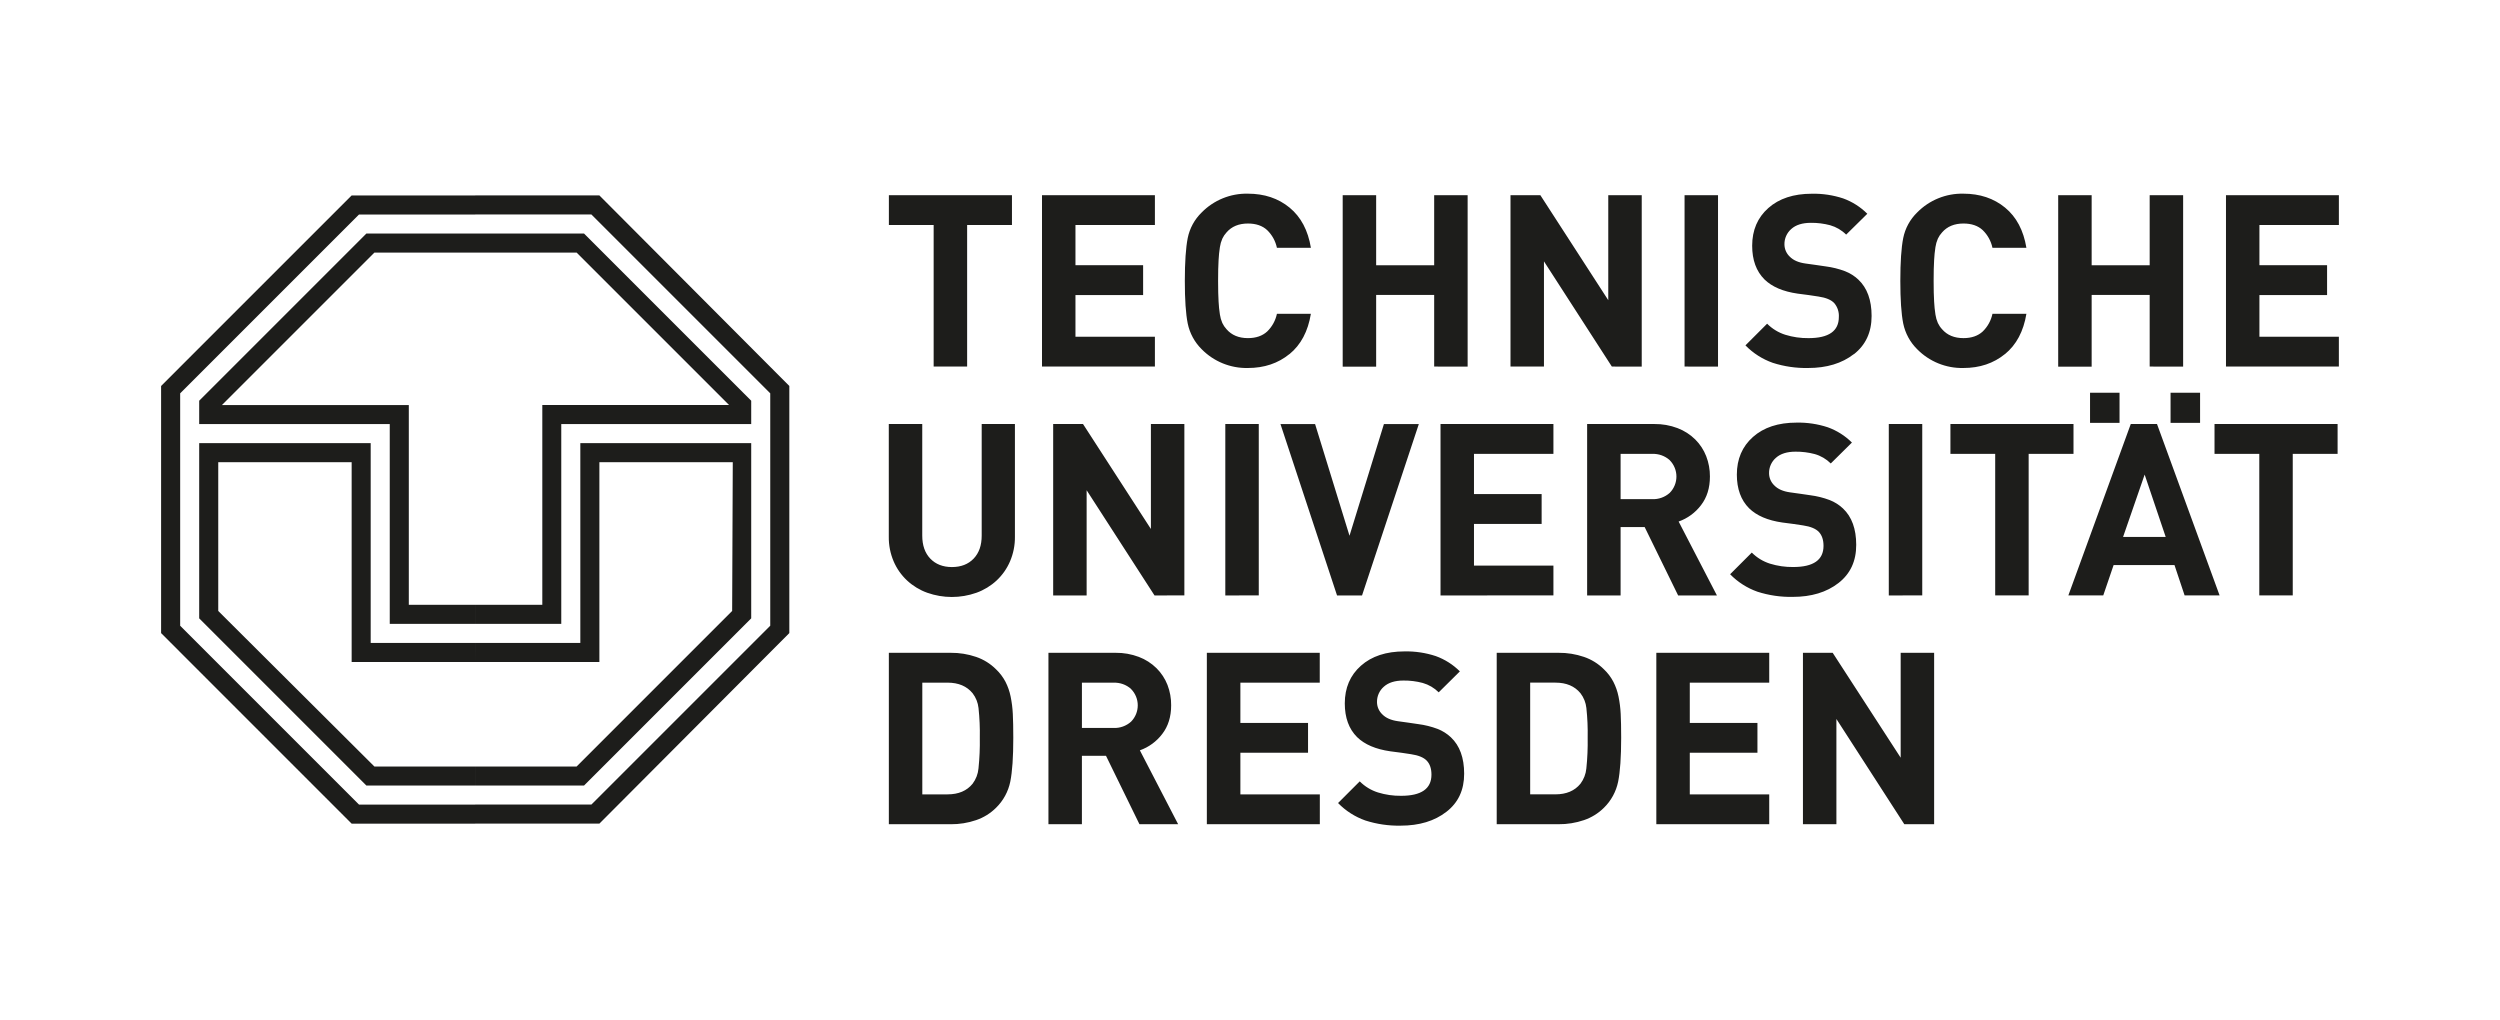
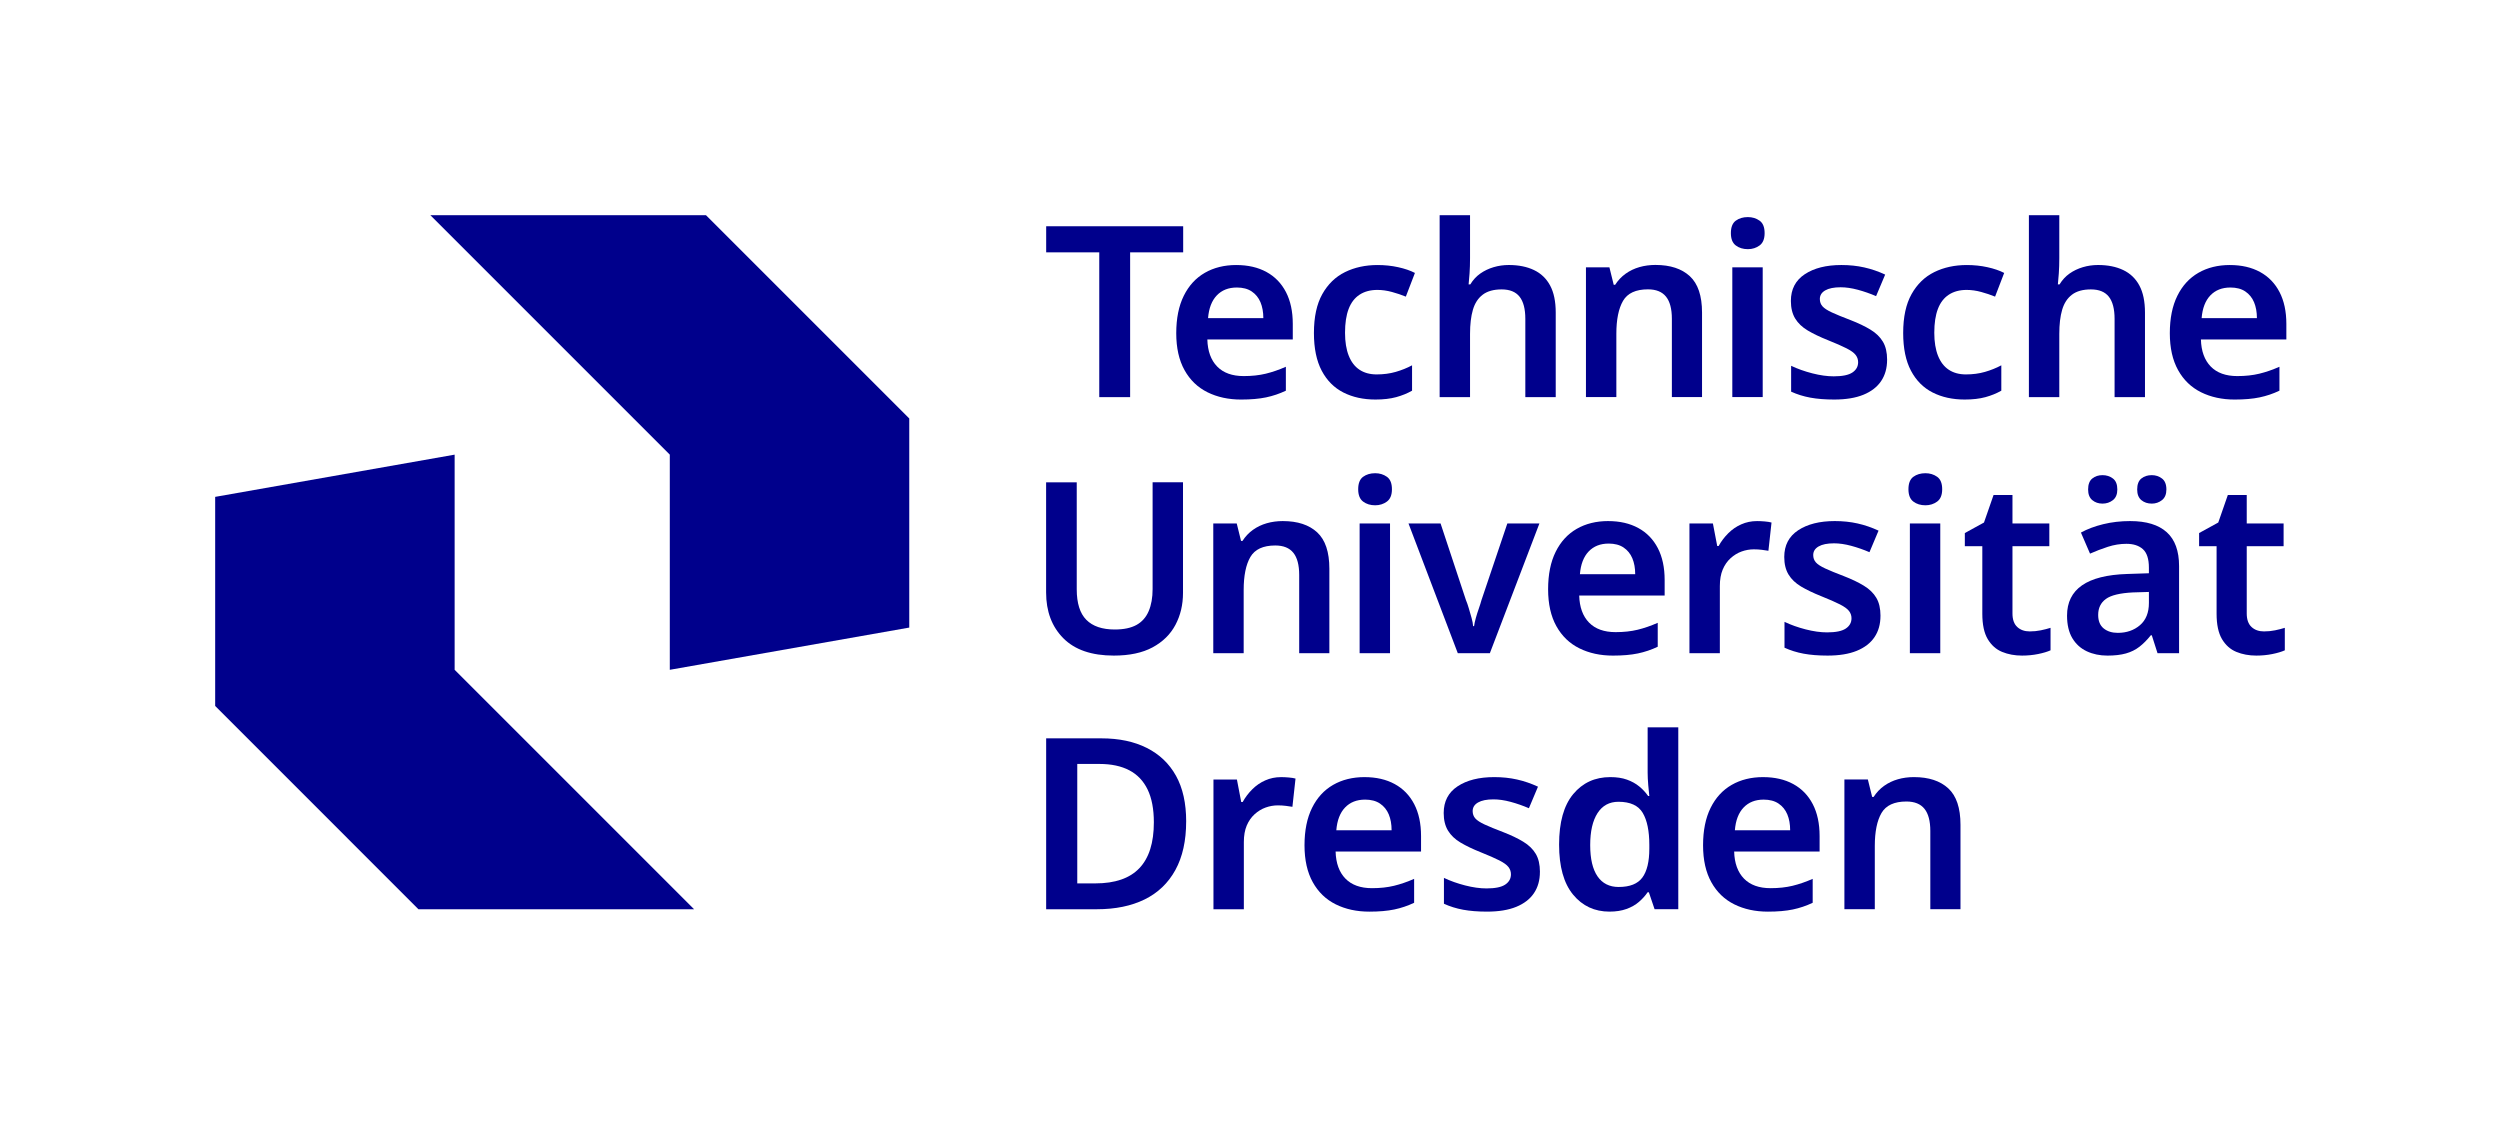
- <svg xmlns="http://www.w3.org/2000/svg" viewBox="0 0 1300 530">
-   <path d="M502.91 117v73.61H485.5V117h-23.28v-15.48h64V117zm38.93 73.61v-89.09h58.71V117h-41.31v20.91h35.18v15.52h-35.18v21.66h41.31v15.52zm128.69-6.51q-8.89 7.26-21.66 7.26a32.67 32.67 0 01-24-9.77 26.25 26.25 0 01-7.26-13.4q-1.51-7.51-1.5-22.16t1.5-22.22a25.58 25.58 0 017.26-13.33 32.67 32.67 0 0124-9.77q12.89 0 21.72 7.26t11.08 20.9H664a17.93 17.93 0 00-5.07-9.2q-3.69-3.44-10-3.44-7.14 0-11.14 4.63a12.66 12.66 0 00-2.19 3.26 17.18 17.18 0 00-1.25 4.38 66.65 66.65 0 00-.69 6.76q-.25 4.13-.25 10.77t.25 10.77a66.58 66.58 0 00.69 6.76 17.18 17.18 0 001.25 4.38 12.64 12.64 0 002.19 3.25q4 4.63 11.14 4.63 6.26 0 10-3.44a17.93 17.93 0 005.07-9.2h17.65q-2.23 13.7-11.12 20.96zm75.24 6.51v-37.26H715.6v37.31h-17.4v-89.14h17.4v36.43h30.17v-36.43h17.4v89.13zm92.39 0l-35.3-54.71v54.71h-17.4v-89.09H801l35.3 54.58v-54.58h17.4v89.13zm37.81 0v-89.09h17.4v89.13zm88-6.45q-9.26 7.2-23.79 7.2a56.42 56.42 0 01-18.34-2.69 37.06 37.06 0 01-14.21-9.08l11.27-11.27a23.23 23.23 0 009.45 5.76 39.27 39.27 0 0012.08 1.75q15.77 0 15.77-11a10.2 10.2 0 00-2.38-7.2q-2.38-2.57-8.26-3.44l-5-.75-5.76-.75q-11.39-1.63-17.28-7.39-6.39-6.38-6.39-17.52 0-12.14 8.39-19.59t22.66-7.45a48.75 48.75 0 0116.27 2.44 34.18 34.18 0 0112.55 7.98L960 122a19.21 19.21 0 00-8.32-4.88 37.59 37.59 0 00-10-1.25q-6.64 0-10.2 3.19a10.37 10.37 0 00-3.57 8.07 8.83 8.83 0 002.76 6.32q2.75 2.82 8.14 3.57l5.38.75 5.13.75a44.89 44.89 0 0110.08 2.5 21.45 21.45 0 016.95 4.38q6.88 6.51 6.88 18.9 0 12.7-9.23 19.91zm78.62-.06q-8.89 7.26-21.66 7.26a32.67 32.67 0 01-24-9.77 26.25 26.25 0 01-7.26-13.4q-1.5-7.51-1.5-22.16t1.5-22.22a25.58 25.58 0 017.26-13.33 32.67 32.67 0 0124-9.77q12.89 0 21.72 7.26t11.08 20.9h-17.65a17.93 17.93 0 00-5.07-9.2q-3.69-3.44-10-3.44-7.14 0-11.14 4.63a12.67 12.67 0 00-2.19 3.26 17.19 17.19 0 00-1.25 4.38 66.63 66.63 0 00-.69 6.76q-.25 4.13-.25 10.77t.25 10.77a66.56 66.56 0 00.69 6.76 17.18 17.18 0 001.25 4.38 12.65 12.65 0 002.19 3.25q4 4.63 11.14 4.63 6.26 0 10-3.44a17.92 17.92 0 005.07-9.2h17.65q-2.26 13.7-11.15 20.96zm75.24 6.51v-37.26h-30.17v37.31h-17.4v-89.14h17.4v36.43h30.17v-36.43h17.4v89.13zm39.68 0v-89.09h58.71V117h-41.32v20.91h35.18v15.52h-35.18v21.66h41.31v15.52zM525.24 291.85a29.51 29.51 0 01-7 10 30.61 30.61 0 01-10.51 6.39 38.29 38.29 0 01-25.54 0 30.61 30.61 0 01-10.52-6.39 29.46 29.46 0 01-7-10 31.68 31.68 0 01-2.5-12.77v-58.59h17.4v58q0 7.64 4.19 12t11.2 4.38q7.13 0 11.33-4.38t4.19-12v-58h17.28v58.59a31.68 31.68 0 01-2.52 12.77zm75.11 17.78l-35.3-54.71v54.71h-17.4v-89.14h15.52l35.3 54.58v-54.58h17.4v89.13zm36.81 0v-89.14h17.4v89.13zm71.1 0h-13l-29.42-89.13h18l17.9 58.09 17.9-58.09h18.15zm40.81 0v-89.14h58.71V236h-41.31v20.91h35.18v15.52h-35.18v21.67h41.31v15.52zm123.56 0l-17.4-35.55h-12.52v35.55h-17.4v-89.14h34.93a33 33 0 0112.08 2.13 26.42 26.42 0 019.2 5.89 25.22 25.22 0 015.7 8.7 28.73 28.73 0 011.94 10.58q0 8.89-4.63 14.9a25.09 25.09 0 01-11.64 8.51l19.91 38.43zm-4.38-70.36a12.9 12.9 0 00-9.14-3.25h-16.4v23.54h16.4a12.88 12.88 0 009.14-3.26 12.09 12.09 0 000-17zM956 303.18q-9.26 7.2-23.79 7.2a56.42 56.42 0 01-18.34-2.69 37.06 37.06 0 01-14.21-9.08l11.27-11.27a23.23 23.23 0 009.45 5.76 39.29 39.29 0 0012.08 1.75q15.77 0 15.77-11 0-4.63-2.38-7.2t-8.26-3.44l-5-.75-5.76-.75q-11.39-1.63-17.28-7.39-6.39-6.38-6.39-17.52 0-12.14 8.39-19.59t22.66-7.45a48.75 48.75 0 0116.27 2.44 34.18 34.18 0 0112.52 7.93L952 241a19.21 19.21 0 00-8.32-4.88 37.6 37.6 0 00-10-1.25q-6.64 0-10.2 3.19a10.37 10.37 0 00-3.57 8.07 8.83 8.83 0 002.76 6.32q2.75 2.82 8.14 3.57l5.38.75 5.13.75a44.89 44.89 0 0110.08 2.5 21.45 21.45 0 016.95 4.38q6.88 6.51 6.88 18.9.04 12.7-9.23 19.88zm26.17 6.45v-89.14h17.4v89.13zM1054.9 236v73.61h-17.4V236h-23.28v-15.51h64V236zm81.1 73.62l-5.26-15.77h-31.67l-5.38 15.77h-18.15l32.46-89.13h13.64l32.55 89.13zm-20.78-62.84L1104 279.2h22.16zm-28.4-42.56h15.34v15.67h-15.34v-15.67zm41.87 0v15.67h15.35v-15.67zm63.54 31.78v73.61h-17.4V236h-23.28v-15.51h64V236zM525.35 406.44a26.37 26.37 0 01-7.45 13.65 27 27 0 01-10.33 6.38 39.65 39.65 0 01-13.21 2.13H462.2v-89.14h32.17a39.71 39.71 0 0113.21 2.13A27 27 0 01517.9 348a24.91 24.91 0 014.94 6.51 30 30 0 012.69 7.7 59.41 59.41 0 011.13 9q.25 4.82.25 12.46.01 15.01-1.56 22.77zm-16.52-38.25a15.24 15.24 0 00-3.07-7.7q-4.51-5.51-13-5.51H479.6v58.09h13.14q8.51 0 13-5.51a15.55 15.55 0 003.07-7.95 132.05 132.05 0 00.69-16 122.6 122.6 0 00-.67-15.42zm83.68 60.4L575.11 393h-12.52v35.6h-17.4v-89.14h34.93a33 33 0 0112.08 2.13 26.43 26.43 0 019.2 5.89 25.22 25.22 0 015.7 8.7 28.73 28.73 0 011.9 10.58q0 8.89-4.63 14.9a25.09 25.09 0 01-11.64 8.51l19.91 38.43zm-4.38-70.36A12.9 12.9 0 00579 355h-16.4v23.54H579a12.88 12.88 0 009.14-3.26 12.09 12.09 0 000-17zm39.43 70.36v-89.13h58.71V355H645v20.91h35.18v15.52H645v21.66h41.31v15.51zm124.56-6.45q-9.26 7.2-23.79 7.2a56.42 56.42 0 01-18.33-2.68 37.06 37.06 0 01-14.21-9.08l11.27-11.27a23.22 23.22 0 009.45 5.76 39.27 39.27 0 0012.08 1.75q15.77 0 15.77-11 0-4.63-2.38-7.2t-8.26-3.44l-5-.75-5.76-.75q-11.39-1.63-17.28-7.39-6.39-6.38-6.39-17.52 0-12.14 8.39-19.59t22.66-7.45a48.75 48.75 0 0116.27 2.44 34.17 34.17 0 0112.52 7.95l-11 10.89a19.21 19.21 0 00-8.32-4.88 37.59 37.59 0 00-10-1.25q-6.64 0-10.2 3.19a10.37 10.37 0 00-3.57 8.07 8.83 8.83 0 002.76 6.32q2.75 2.82 8.14 3.57l5.38.75 5.13.75a44.89 44.89 0 0110.08 2.5 21.45 21.45 0 016.95 4.38q6.88 6.51 6.88 18.9.03 12.69-9.24 19.84zm89.32-15.71a26.37 26.37 0 01-7.44 13.65 27 27 0 01-10.33 6.38 39.65 39.65 0 01-13.21 2.13h-32.17v-89.13h32.17a39.71 39.71 0 0113.21 2.13A27 27 0 01834 348a24.91 24.91 0 014.94 6.51 30 30 0 012.69 7.7 59.42 59.42 0 011.13 9q.25 4.82.25 12.46-.01 15.01-1.57 22.77zm-16.52-38.25a15.24 15.24 0 00-3.07-7.7q-4.51-5.51-13-5.51h-13.16v58.09h13.14q8.51 0 13-5.51a15.55 15.55 0 003.07-7.95 132.05 132.05 0 00.69-16 122.6 122.6 0 00-.67-15.41zm36.37 60.4v-89.12H920V355h-41.31v20.91h35.18v15.52h-35.18v21.66H920v15.51zm128.94 0l-35.3-54.71v54.73h-17.4v-89.14H953L988.35 394v-54.54h17.4v89.14zm-743.12-.29h64.57l98.77-99.09V200.71l-98.77-99.09h-64.57v9.91h60.42l93 93v120.84l-93 93h-60.42zM83.77 200.71v128.5l99.09 99.09h64.25v-9.91h-60.42l-93-93V204.54l93-93h60.42v-9.91h-64.25l-99.09 99.08zm306.86 19.82v-12.15l-86.94-86.95h-56.58v9.91h52.74l79.27 79.27H282V314.5h-34.89v9.91h44.75V220.53zm-143.52-99.1h-56.58l-86.95 86.95v12.15h99.09v103.89h44.43v-9.92h-34.52V210.62h-97.17l79.28-79.27h52.42zM381 240.34h-69.32v103.89h-64.57v-9.91h54.66V230.44h88.86v91.1l-86.94 86.95h-56.58v-9.91h52.74l80.87-80.88.32-77.36zM247.11 344.23h-64.25V240.34h-69.37v77.36l81.19 80.88h52.42v9.91h-56.57l-86.95-86.95v-91.1h89.18v103.88h54.34z" fill="#1d1d1b" />
+ <svg xmlns="http://www.w3.org/2000/svg" id="Logo" width="72.04mm" height="32.402mm" viewBox="0 0 204.207 91.847">
+   <defs>
+     <style>
+       .cls-1 {
+         fill: #00008c;
+       }
+     </style>
+   </defs>
+   <g>
+     <polygon class="cls-1" points="74.271 51.262 54.711 54.711 54.711 37.136 35.151 17.576 57.665 17.576 74.271 34.181 74.271 51.262" />
+     <polygon class="cls-1" points="17.576 40.585 37.136 37.136 37.136 54.711 56.696 74.271 34.181 74.271 17.576 57.665 17.576 40.585" />
+   </g>
+   <g>
+     <g>
+       <path class="cls-1" d="M104.793,42.563c1.199,0,2.131.307,2.796.919.664.613.997,1.603.997,2.972v6.901h-2.464v-6.393c0-.809-.159-1.411-.478-1.809s-.811-.597-1.477-.597c-.99,0-1.668.314-2.033.939-.364.626-.547,1.525-.547,2.698v5.161h-2.483v-10.596h1.916l.352,1.427h.117c.234-.364.52-.668.86-.909.339-.241.713-.42,1.124-.537.41-.118.851-.177,1.319-.177Z" />
+       <path class="cls-1" d="M112.329,38.653c.364,0,.684.098.958.293.273.195.41.534.41,1.017,0,.469-.137.805-.41,1.007-.274.202-.594.303-.958.303-.392,0-.721-.101-.987-.303-.268-.202-.401-.538-.401-1.007,0-.482.134-.821.401-1.017.267-.195.596-.293.987-.293ZM113.541,42.759v10.596h-2.483v-10.596h2.483Z" />
+       <path class="cls-1" d="M157.275,38.653c.364,0,.684.098.958.293.273.195.41.534.41,1.017,0,.469-.137.805-.41,1.007-.274.202-.594.303-.958.303-.392,0-.721-.101-.987-.303-.268-.202-.401-.538-.401-1.007,0-.482.134-.821.401-1.017.267-.195.596-.293.987-.293ZM158.487,42.759v10.596h-2.483v-10.596h2.483Z" />
+       <path class="cls-1" d="M165.794,51.575c.312,0,.612-.029.898-.088.287-.059.555-.127.802-.205v1.838c-.261.117-.6.218-1.017.303s-.854.127-1.31.127c-.6,0-1.144-.101-1.633-.303-.488-.202-.879-.551-1.173-1.046-.293-.495-.44-1.185-.44-2.072v-5.514h-1.428v-1.075l1.565-.859.782-2.249h1.544v2.327h3.011v1.856h-3.011v5.494c0,.495.13.863.392,1.105.26.241.599.361,1.017.361Z" />
+       <path class="cls-1" d="M184.93,51.575c.312,0,.612-.029.898-.088.287-.059.555-.127.802-.205v1.838c-.261.117-.6.218-1.017.303s-.854.127-1.31.127c-.6,0-1.144-.101-1.633-.303-.488-.202-.879-.551-1.173-1.046-.293-.495-.44-1.185-.44-2.072v-5.514h-1.428v-1.075l1.565-.859.782-2.249h1.544v2.327h3.011v1.856h-3.011v5.494c0,.495.13.863.392,1.105.26.241.599.361,1.017.361Z" />
+       <path class="cls-1" d="M174.005,42.563c1.316,0,2.31.304,2.981.909.671.606,1.007,1.528,1.007,2.767v7.116h-1.76l-.469-1.466h-.078c-.301.378-.61.69-.929.938-.32.248-.688.431-1.105.548-.418.117-.919.176-1.506.176-.626,0-1.19-.117-1.691-.352s-.895-.593-1.183-1.075c-.286-.482-.43-1.095-.43-1.838,0-1.082.407-1.906,1.222-2.473.815-.567,2.043-.877,3.686-.929l1.778-.059v-.45c0-.717-.163-1.222-.488-1.515-.326-.294-.775-.44-1.349-.44-.509,0-1.014.082-1.516.244-.502.164-.987.35-1.456.558l-.743-1.721c.521-.286,1.127-.515,1.818-.684.69-.17,1.427-.255,2.209-.255ZM170.563,39.983c0-.417.114-.717.343-.899.228-.183.505-.273.831-.273.325,0,.608.091.85.273s.362.482.362.899c0,.391-.121.681-.362.87-.241.189-.524.283-.85.283-.326,0-.604-.095-.831-.283-.229-.19-.343-.479-.343-.87ZM174.239,48.389c-1.068.053-1.812.231-2.228.538-.417.306-.626.739-.626,1.3,0,.495.15.863.45,1.105s.684.361,1.153.361c.717,0,1.319-.208,1.809-.625.488-.417.732-1.023.732-1.818v-.899l-1.29.039ZM174.571,39.983c0-.417.114-.717.343-.899.228-.183.511-.273.851-.273.312,0,.589.091.83.273s.362.482.362.899c0,.391-.121.681-.362.87-.241.189-.518.283-.83.283-.34,0-.623-.095-.851-.283-.229-.19-.343-.479-.343-.87Z" />
+       <path class="cls-1" d="M119.077,53.355l-4.027-10.596h2.62l2.072,6.256c.078.183.156.407.234.674.078.268.153.528.225.782s.114.479.127.675h.078c.026-.195.075-.421.146-.675.072-.254.153-.511.245-.772.091-.26.162-.488.215-.684l2.111-6.256h2.62l-4.047,10.596h-2.62Z" />
+       <path class="cls-1" d="M131.359,42.563c.951,0,1.772.19,2.463.567s1.222.926,1.594,1.643c.371.717.557,1.583.557,2.6v1.27h-6.979c.026.952.294,1.688.802,2.21.509.52,1.231.781,2.17.781.665,0,1.265-.065,1.799-.195.534-.13,1.082-.319,1.643-.566v1.954c-.521.248-1.062.431-1.623.548s-1.238.176-2.033.176c-1.029,0-1.945-.198-2.747-.596-.801-.398-1.427-1.001-1.876-1.809-.45-.809-.675-1.812-.675-3.011,0-1.212.205-2.231.616-3.06.41-.828.983-1.453,1.72-1.877s1.594-.636,2.571-.636ZM131.398,44.401c-.678,0-1.222.215-1.633.645-.41.43-.648,1.049-.713,1.857h4.516c0-.495-.078-.929-.234-1.301-.156-.371-.395-.664-.714-.879-.319-.216-.727-.323-1.222-.323Z" />
+       <path class="cls-1" d="M143.51,42.563c.195,0,.407.01.636.029.228.019.413.049.557.089l-.254,2.307c-.156-.026-.336-.052-.538-.078s-.42-.039-.654-.039c-.34,0-.672.059-.997.176-.326.117-.626.3-.899.547-.273.248-.489.558-.645.929-.156.372-.234.818-.234,1.34v5.493h-2.483v-10.596h1.916l.352,1.837h.117c.208-.378.469-.723.782-1.036.312-.312.667-.557,1.065-.732.398-.177.824-.265,1.28-.265Z" />
+       <path class="cls-1" d="M153.602,50.305c0,.678-.163,1.258-.489,1.74s-.809.854-1.446,1.114c-.639.261-1.435.391-2.386.391-.742,0-1.395-.052-1.955-.156s-1.081-.267-1.563-.488v-2.112c.521.248,1.098.453,1.73.616.632.163,1.215.244,1.749.244.704,0,1.213-.103,1.525-.312.312-.208.469-.488.469-.841,0-.222-.068-.42-.205-.596-.137-.177-.385-.355-.743-.538s-.863-.403-1.515-.665c-.652-.26-1.202-.524-1.652-.791-.449-.268-.792-.593-1.026-.978s-.352-.863-.352-1.438c0-.951.378-1.678,1.134-2.18.756-.501,1.753-.753,2.991-.753.665,0,1.287.065,1.867.196.58.13,1.149.325,1.71.586l-.742,1.76c-.482-.208-.978-.381-1.486-.519-.508-.137-.978-.205-1.407-.205-.548,0-.968.085-1.261.254-.294.17-.44.404-.44.704,0,.234.071.434.215.597s.398.329.763.498c.365.17.873.378,1.525.626.638.247,1.183.508,1.632.782.45.273.789.603,1.017.987.229.384.343.876.343,1.476Z" />
+       <path class="cls-1" d="M96.631,48.428c0,.965-.206,1.835-.616,2.61s-1.033,1.388-1.867,1.838c-.834.449-1.89.674-3.167.674-1.812,0-3.187-.472-4.125-1.417s-1.407-2.192-1.407-3.744v-8.993h2.502v8.739c0,1.134.261,1.965.782,2.492.521.528,1.297.792,2.326.792.73,0,1.319-.124,1.77-.371.449-.248.782-.622.997-1.124s.322-1.105.322-1.809v-8.72h2.483v9.032Z" />
+     </g>
+     <g>
+       <path class="cls-1" d="M96.889,67.094c0,1.577-.293,2.9-.88,3.969-.586,1.068-1.424,1.87-2.512,2.404-1.089.535-2.389.802-3.9.802h-4.144v-13.959h4.516c1.434,0,2.669.261,3.705.782s1.831,1.28,2.385,2.277.831,2.238.831,3.725ZM94.25,67.172c0-1.082-.169-1.975-.508-2.679-.339-.703-.838-1.228-1.496-1.573s-1.469-.519-2.434-.519h-1.818v9.756h1.486c1.603,0,2.799-.414,3.587-1.241.789-.828,1.183-2.075,1.183-3.744Z" />
+       <path class="cls-1" d="M104.63,63.477c.195,0,.406.01.635.029s.414.049.557.089l-.254,2.307c-.156-.026-.336-.052-.537-.078-.203-.026-.42-.039-.654-.039-.34,0-.672.059-.998.176s-.625.3-.898.547c-.273.248-.49.558-.646.929-.156.372-.234.818-.234,1.34v5.493h-2.482v-10.596h1.916l.352,1.837h.117c.209-.378.469-.723.783-1.036.312-.312.666-.557,1.065-.732.398-.177.824-.265,1.281-.265Z" />
+       <path class="cls-1" d="M111.461,63.477c.951,0,1.772.19,2.463.567s1.222.926,1.594,1.643c.371.717.557,1.583.557,2.6v1.27h-6.979c.026.952.294,1.688.802,2.21.509.52,1.231.781,2.17.781.665,0,1.265-.065,1.799-.195.534-.13,1.082-.319,1.643-.566v1.954c-.521.248-1.062.431-1.623.548s-1.238.176-2.033.176c-1.029,0-1.945-.198-2.747-.596-.801-.398-1.427-1.001-1.876-1.809-.45-.809-.675-1.812-.675-3.011,0-1.212.205-2.231.616-3.06.41-.828.983-1.453,1.72-1.877s1.594-.636,2.571-.636ZM111.5,65.315c-.678,0-1.222.215-1.633.645-.41.43-.648,1.049-.713,1.857h4.516c0-.495-.078-.929-.234-1.301-.156-.371-.395-.664-.714-.879-.319-.216-.727-.323-1.222-.323Z" />
+       <path class="cls-1" d="M125.784,71.219c0,.678-.163,1.258-.489,1.74s-.809.854-1.446,1.114c-.639.261-1.435.391-2.386.391-.742,0-1.395-.052-1.955-.156s-1.081-.267-1.563-.488v-2.112c.521.248,1.098.453,1.73.616.632.163,1.215.244,1.749.244.704,0,1.213-.103,1.525-.312.312-.208.469-.488.469-.841,0-.222-.068-.42-.205-.596-.137-.177-.385-.355-.743-.538s-.863-.403-1.515-.665c-.652-.26-1.202-.524-1.652-.791-.449-.268-.792-.593-1.026-.978s-.352-.863-.352-1.438c0-.951.378-1.678,1.134-2.18.756-.501,1.753-.753,2.991-.753.665,0,1.287.065,1.867.196.58.13,1.149.325,1.71.586l-.742,1.76c-.482-.208-.978-.381-1.486-.519-.508-.137-.978-.205-1.407-.205-.548,0-.968.085-1.261.254-.294.17-.44.404-.44.704,0,.234.071.434.215.597s.398.329.763.498c.365.17.873.378,1.525.626.638.247,1.183.508,1.632.782.45.273.789.603,1.017.987.229.384.343.876.343,1.476Z" />
+       <path class="cls-1" d="M131.476,74.464c-1.226,0-2.219-.462-2.981-1.388s-1.144-2.287-1.144-4.086c0-1.825.384-3.199,1.153-4.125.769-.926,1.779-1.389,3.03-1.389.521,0,.975.068,1.358.206.385.137.721.322,1.007.557.287.234.528.496.724.782h.098c-.026-.208-.056-.505-.088-.89-.032-.384-.049-.727-.049-1.026v-3.695h2.503v14.858h-1.935l-.47-1.388h-.098c-.195.286-.434.551-.714.791-.28.242-.619.434-1.017.577s-.856.215-1.378.215ZM132.22,72.45c.912,0,1.557-.257,1.935-.772.378-.515.566-1.3.566-2.356v-.312c0-1.134-.179-2.004-.537-2.61-.359-.606-1.02-.909-1.984-.909-.743,0-1.313.31-1.711.929-.398.619-.597,1.489-.597,2.61s.199,1.972.597,2.551c.398.58.975.87,1.73.87Z" />
+       <path class="cls-1" d="M156.345,63.476c1.199,0,2.131.307,2.796.919.664.613.997,1.603.997,2.972v6.901h-2.464v-6.393c0-.809-.159-1.411-.478-1.809s-.811-.597-1.477-.597c-.99,0-1.668.314-2.033.939-.364.626-.547,1.525-.547,2.698v5.161h-2.483v-10.596h1.916l.352,1.427h.117c.234-.364.52-.668.86-.909.339-.241.713-.42,1.124-.537.41-.118.851-.177,1.319-.177Z" />
+       <path class="cls-1" d="M144.016,63.477c.951,0,1.772.19,2.463.567s1.222.926,1.594,1.643c.371.717.557,1.583.557,2.6v1.27h-6.979c.026.952.294,1.688.802,2.21.509.52,1.231.781,2.17.781.665,0,1.265-.065,1.799-.195.534-.13,1.082-.319,1.643-.566v1.954c-.521.248-1.062.431-1.623.548s-1.238.176-2.033.176c-1.029,0-1.945-.198-2.747-.596-.801-.398-1.427-1.001-1.876-1.809-.45-.809-.675-1.812-.675-3.011,0-1.212.205-2.231.616-3.06.41-.828.983-1.453,1.72-1.877s1.594-.636,2.571-.636ZM144.055,65.315c-.678,0-1.222.215-1.633.645-.41.43-.648,1.049-.713,1.857h4.516c0-.495-.078-.929-.234-1.301-.156-.371-.395-.664-.714-.879-.319-.216-.727-.323-1.222-.323Z" />
+     </g>
+     <g>
+       <path class="cls-1" d="M135.234,21.641c1.199,0,2.131.307,2.796.919.664.613.997,1.603.997,2.972v6.901h-2.464v-6.393c0-.809-.159-1.411-.478-1.809s-.811-.597-1.477-.597c-.99,0-1.668.314-2.033.939-.364.626-.547,1.525-.547,2.698v5.161h-2.483v-10.596h1.916l.352,1.427h.117c.234-.364.52-.668.86-.909.339-.241.713-.42,1.124-.537.41-.118.851-.177,1.319-.177Z" />
+       <path class="cls-1" d="M100.984,21.648c.951,0,1.772.19,2.463.567s1.222.926,1.594,1.643c.371.717.557,1.583.557,2.6v1.27h-6.979c.026.952.294,1.688.802,2.21.509.52,1.231.781,2.17.781.665,0,1.265-.065,1.799-.195.534-.13,1.082-.319,1.643-.566v1.954c-.521.248-1.062.431-1.623.548s-1.238.176-2.033.176c-1.029,0-1.945-.198-2.747-.596-.801-.398-1.427-1.001-1.876-1.809-.45-.809-.675-1.812-.675-3.011,0-1.212.205-2.231.616-3.06.41-.828.983-1.453,1.72-1.877s1.594-.636,2.571-.636ZM101.023,23.485c-.678,0-1.222.215-1.633.645-.41.43-.648,1.049-.713,1.857h4.516c0-.495-.078-.929-.234-1.301-.156-.371-.395-.664-.714-.879-.319-.216-.727-.323-1.222-.323Z" />
+       <path class="cls-1" d="M112.35,32.635c-.991,0-1.864-.192-2.62-.576-.756-.385-1.346-.978-1.769-1.779-.424-.802-.636-1.828-.636-3.079,0-1.304.228-2.362.685-3.177.456-.815,1.075-1.414,1.856-1.799.782-.385,1.669-.577,2.659-.577.587,0,1.147.059,1.682.177.534.117.99.273,1.368.469l-.743,1.935c-.352-.144-.73-.271-1.134-.381-.404-.111-.802-.167-1.192-.167-.573,0-1.059.131-1.456.392-.398.261-.694.648-.89,1.163s-.294,1.163-.294,1.945c0,.743.102,1.368.304,1.877.202.508.495.89.88,1.144.384.254.85.381,1.397.381.56,0,1.078-.068,1.555-.205.476-.137.922-.315,1.339-.538v2.072c-.392.223-.824.398-1.3.528-.477.13-1.04.195-1.691.195Z" />
+       <path class="cls-1" d="M120.077,21.081c0,.456-.014.87-.039,1.241-.026.371-.053.675-.078.909h.137c.222-.365.495-.661.821-.89.325-.228.688-.4,1.085-.518.398-.118.811-.177,1.241-.177.795,0,1.48.138,2.053.411s1.014.693,1.319,1.261c.307.567.46,1.307.46,2.219v6.901h-2.483v-6.393c0-.809-.156-1.411-.469-1.809s-.802-.597-1.467-.597c-.651,0-1.166.144-1.544.431s-.645.697-.802,1.231-.234,1.192-.234,1.975v5.161h-2.483v-14.858h2.483v3.5Z" />
+       <path class="cls-1" d="M160.482,32.635c-.991,0-1.864-.192-2.62-.576-.756-.385-1.346-.978-1.769-1.779-.424-.802-.636-1.828-.636-3.079,0-1.304.228-2.362.685-3.177.456-.815,1.075-1.414,1.856-1.799.782-.385,1.669-.577,2.659-.577.587,0,1.147.059,1.682.177.534.117.99.273,1.368.469l-.743,1.935c-.352-.144-.73-.271-1.134-.381-.404-.111-.802-.167-1.192-.167-.573,0-1.059.131-1.456.392-.398.261-.694.648-.89,1.163s-.294,1.163-.294,1.945c0,.743.102,1.368.304,1.877.202.508.495.89.88,1.144.384.254.85.381,1.397.381.56,0,1.078-.068,1.555-.205.476-.137.922-.315,1.339-.538v2.072c-.392.223-.824.398-1.3.528-.477.13-1.04.195-1.691.195Z" />
+       <path class="cls-1" d="M154.143,29.39c0,.678-.163,1.258-.489,1.74s-.809.854-1.446,1.114c-.639.261-1.435.391-2.386.391-.742,0-1.395-.052-1.955-.156s-1.081-.267-1.563-.488v-2.112c.521.248,1.098.453,1.73.616.632.163,1.215.244,1.749.244.704,0,1.213-.103,1.525-.312.312-.208.469-.488.469-.841,0-.222-.068-.42-.205-.596-.137-.177-.385-.355-.743-.538s-.863-.403-1.515-.665c-.652-.26-1.202-.524-1.652-.791-.449-.268-.792-.593-1.026-.978s-.352-.863-.352-1.438c0-.951.378-1.678,1.134-2.18.756-.501,1.753-.753,2.991-.753.665,0,1.287.065,1.867.196.58.13,1.149.325,1.71.586l-.742,1.76c-.482-.208-.978-.381-1.486-.519-.508-.137-.978-.205-1.407-.205-.548,0-.968.085-1.261.254-.294.17-.44.404-.44.704,0,.234.071.434.215.597s.398.329.763.498c.365.17.873.378,1.525.626.638.247,1.183.508,1.632.782.45.273.789.603,1.017.987.229.384.343.876.343,1.476Z" />
+       <path class="cls-1" d="M168.209,21.081c0,.456-.014.87-.039,1.241-.026.371-.053.675-.078.909h.137c.222-.365.495-.661.821-.89.325-.228.688-.4,1.085-.518.398-.118.811-.177,1.241-.177.795,0,1.48.138,2.053.411s1.014.693,1.319,1.261c.307.567.46,1.307.46,2.219v6.901h-2.483v-6.393c0-.809-.156-1.411-.469-1.809s-.802-.597-1.467-.597c-.651,0-1.166.144-1.544.431s-.645.697-.802,1.231-.234,1.192-.234,1.975v5.161h-2.483v-14.858h2.483v3.5Z" />
+       <path class="cls-1" d="M182.142,21.648c.951,0,1.772.19,2.463.567s1.222.926,1.594,1.643c.371.717.557,1.583.557,2.6v1.27h-6.979c.026.952.294,1.688.802,2.21.509.52,1.231.781,2.17.781.665,0,1.265-.065,1.799-.195.534-.13,1.082-.319,1.643-.566v1.954c-.521.248-1.062.431-1.623.548s-1.238.176-2.033.176c-1.029,0-1.945-.198-2.747-.596-.801-.398-1.427-1.001-1.876-1.809-.45-.809-.675-1.812-.675-3.011,0-1.212.205-2.231.616-3.06.41-.828.983-1.453,1.72-1.877s1.594-.636,2.571-.636ZM182.181,23.485c-.678,0-1.222.215-1.633.645-.41.43-.648,1.049-.713,1.857h4.516c0-.495-.078-.929-.234-1.301-.156-.371-.395-.664-.714-.879-.319-.216-.727-.323-1.222-.323Z" />
+       <path class="cls-1" d="M92.313,32.439h-2.522v-11.827h-4.336v-2.131h11.19v2.131h-4.333v11.827Z" />
+       <path class="cls-1" d="M142.771,17.732c.364,0,.684.098.958.293.273.195.41.534.41,1.017,0,.469-.137.805-.41,1.007-.274.202-.594.303-.958.303-.392,0-.721-.101-.987-.303-.268-.202-.401-.538-.401-1.007,0-.482.134-.821.401-1.017.267-.195.596-.293.987-.293ZM143.983,21.837v10.596h-2.483v-10.596h2.483Z" />
+     </g>
+   </g>
</svg>
